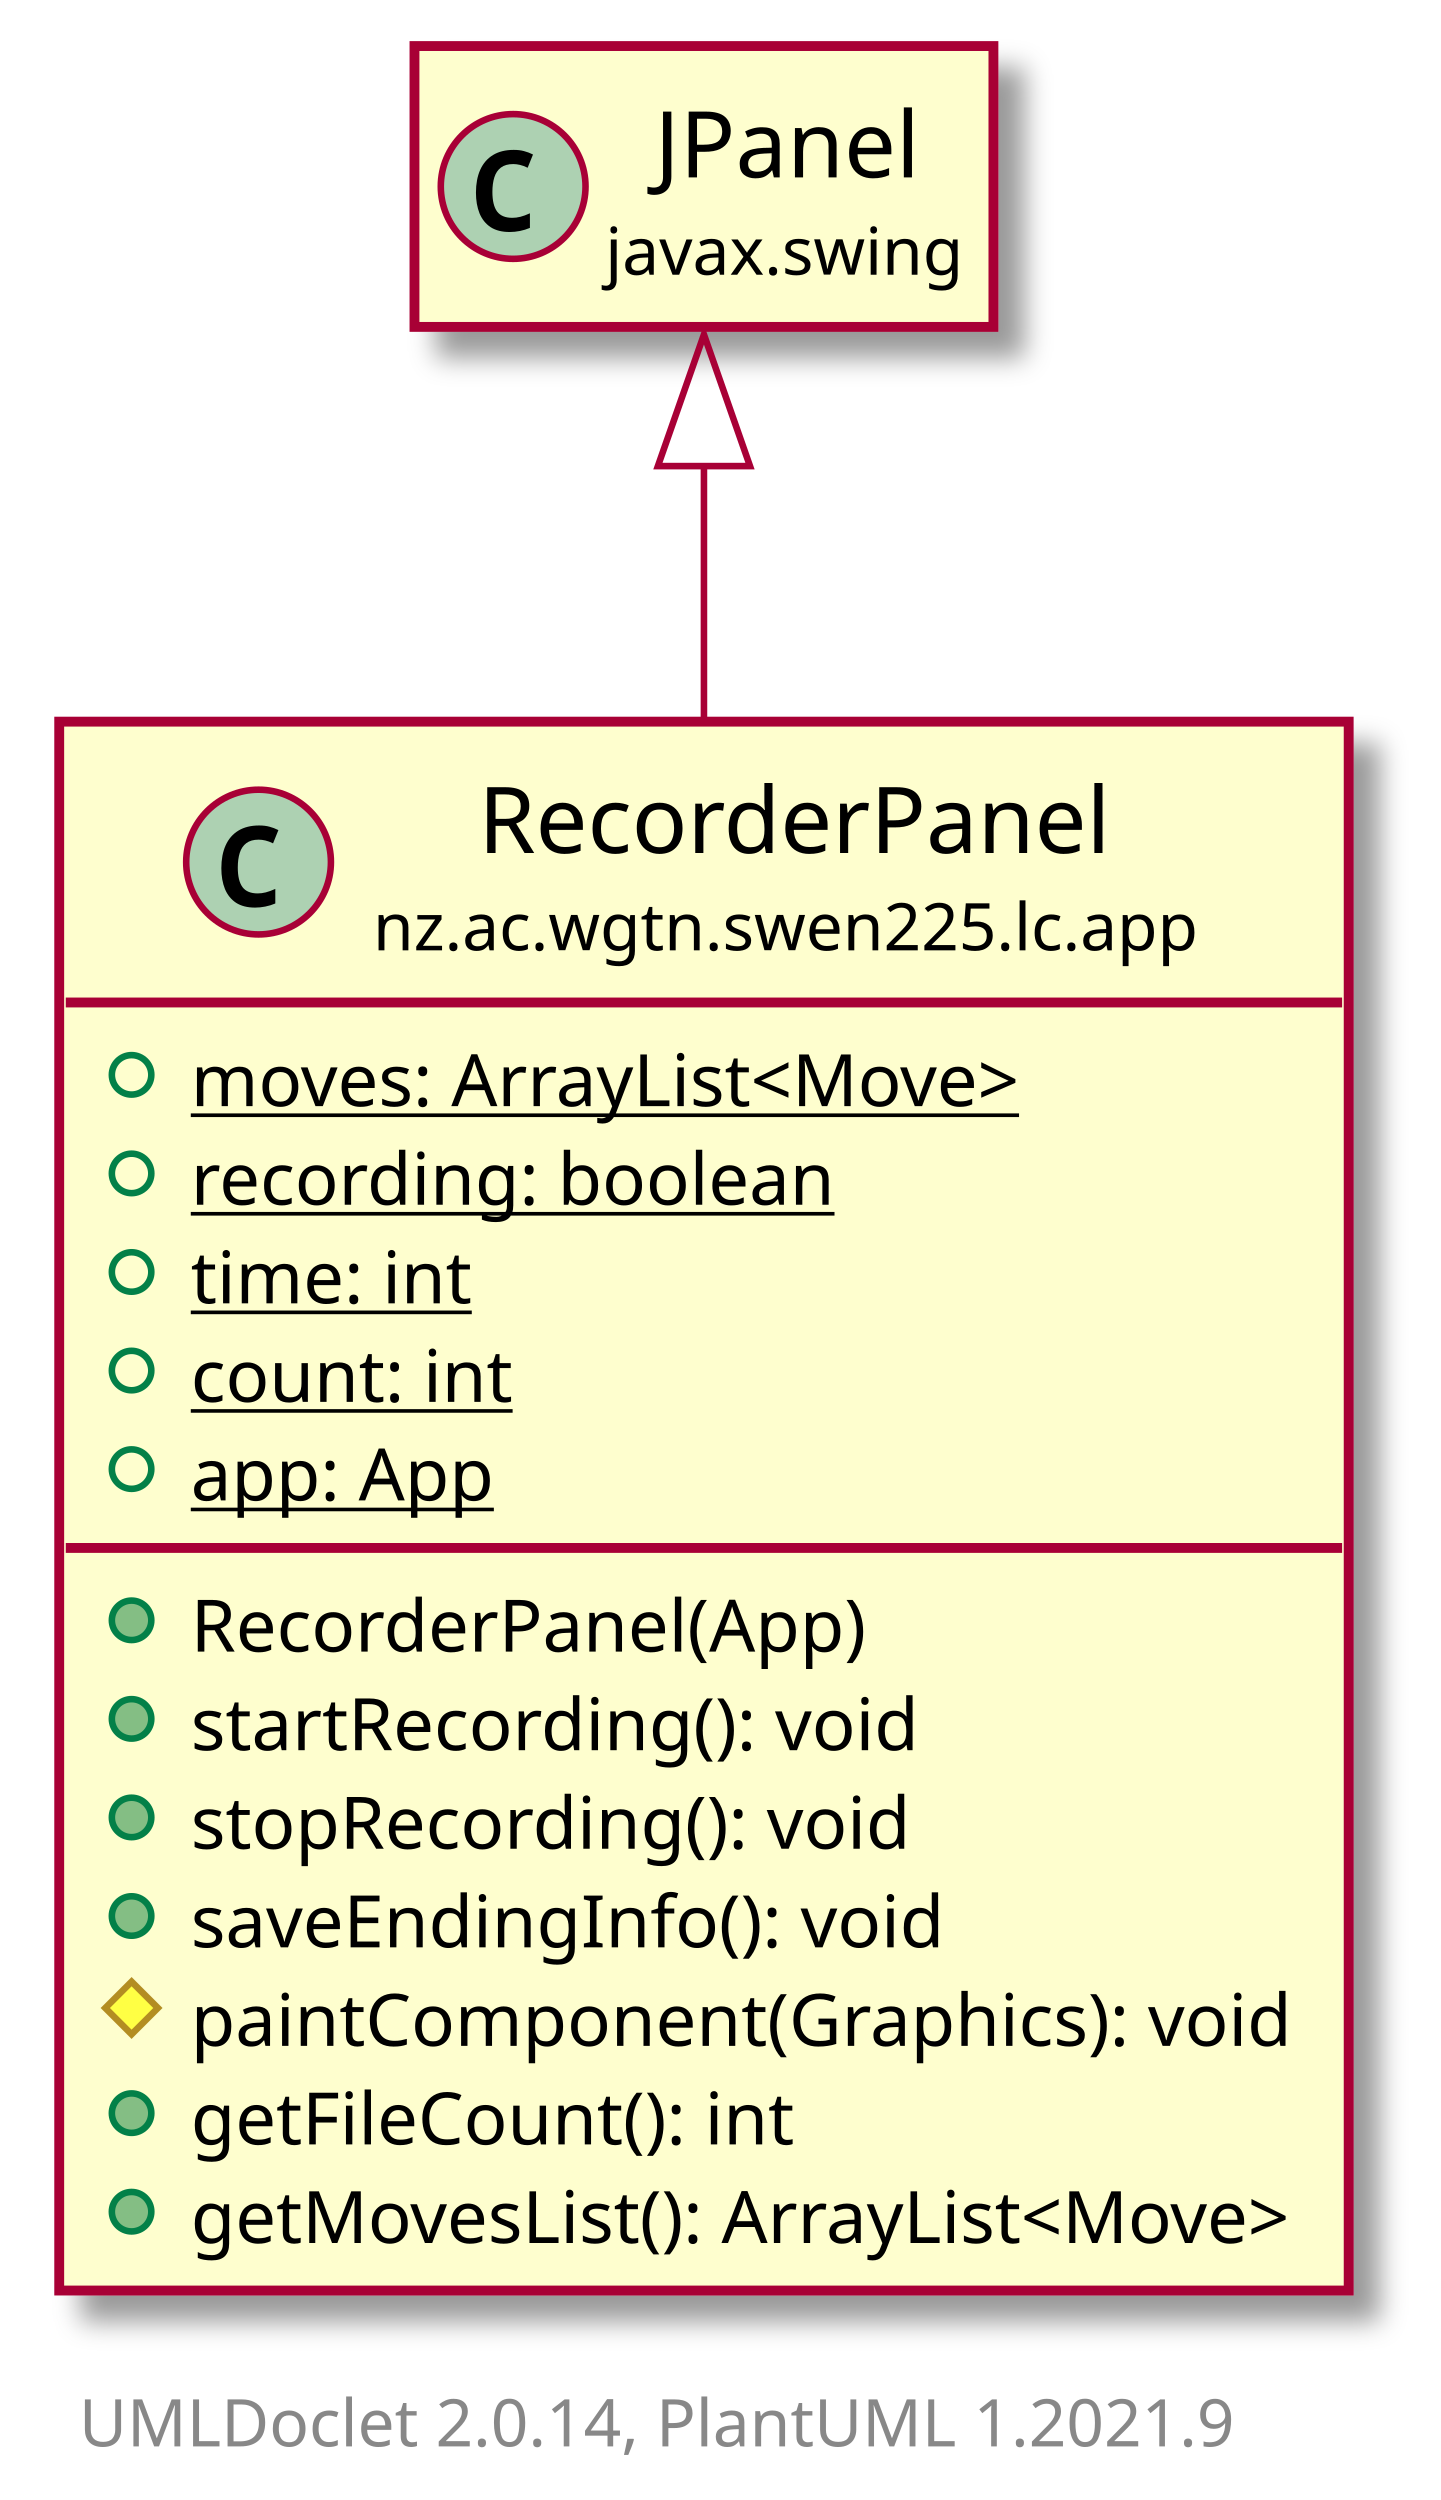
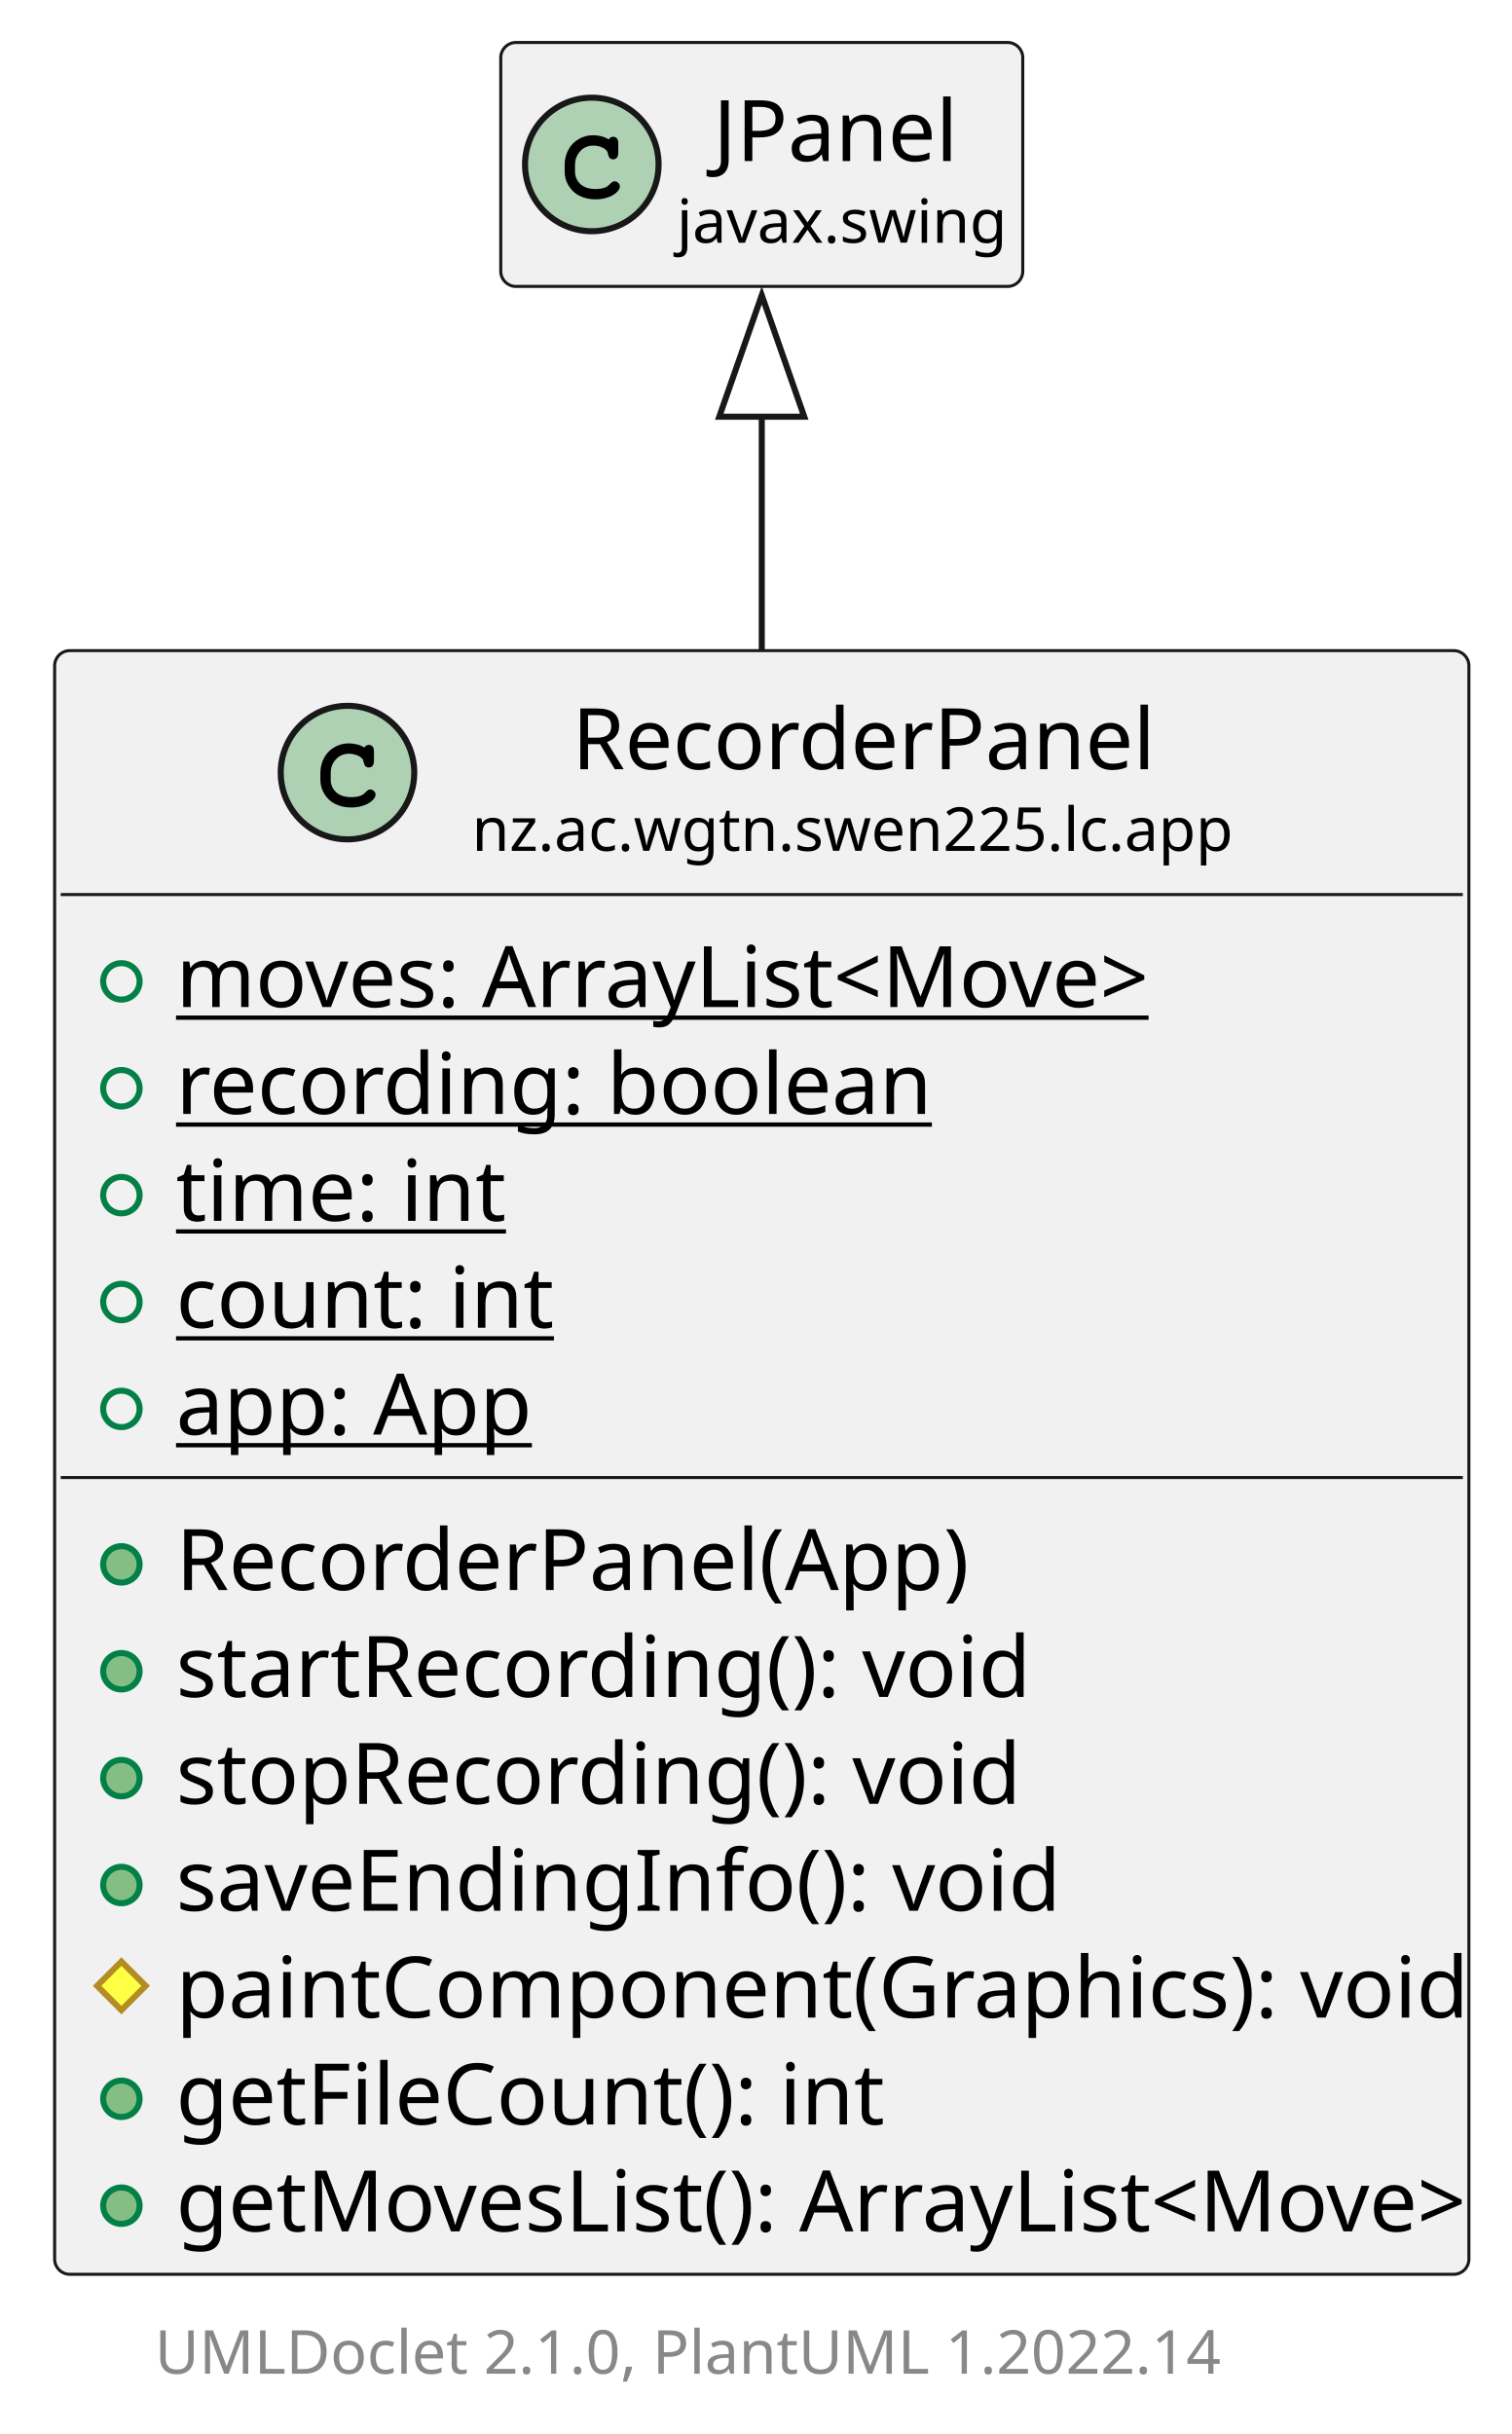
- <svg xmlns="http://www.w3.org/2000/svg" xmlns:xlink="http://www.w3.org/1999/xlink" contentScriptType="application/ecmascript" contentStyleType="text/css" height="380px" preserveAspectRatio="none" style="width:219px;height:380px;background:#FFFFFF;" version="1.1" viewBox="0 0 219 380" width="219px" zoomAndPan="magnify">
-   <defs>
-     <filter height="300%" id="f1makruh0576j7" width="300%" x="-1" y="-1">
-       <feGaussianBlur result="blurOut" stdDeviation="2.0" />
-       <feColorMatrix in="blurOut" result="blurOut2" type="matrix" values="0 0 0 0 0 0 0 0 0 0 0 0 0 0 0 0 0 0 .4 0" />
-       <feOffset dx="4.0" dy="4.0" in="blurOut2" result="blurOut3" />
-       <feBlend in="SourceGraphic" in2="blurOut3" mode="normal" />
-     </filter>
-   </defs>
+ <svg xmlns="http://www.w3.org/2000/svg" xmlns:xlink="http://www.w3.org/1999/xlink" contentStyleType="text/css" height="401px" preserveAspectRatio="none" style="width:249px;height:401px;background:#FFFFFF;" version="1.1" viewBox="0 0 249 401" width="249px" zoomAndPan="magnify">
+   <defs />
  <g>
    <a href="RecorderPanel.html" target="_top" title="RecorderPanel.html" xlink:actuate="onRequest" xlink:href="RecorderPanel.html" xlink:show="new" xlink:title="RecorderPanel.html" xlink:type="simple">
-       <rect codeLine="5" fill="#FEFECE" filter="url(#f1makruh0576j7)" height="238.471" id="nz.ac.wgtn.swen225.lc.app.RecorderPanel" style="stroke:#A80036;stroke-width:1.5;" width="196" x="9" y="109.69" />
-       <ellipse cx="39.3" cy="131.034" fill="#ADD1B2" rx="11" ry="11" style="stroke:#A80036;stroke-width:1.0;" />
-       <path d="M38.769,137.956 Q37.019,137.956 35.878,137.221 Q34.753,136.471 34.191,135.128 Q33.644,133.768 33.644,131.971 Q33.644,129.94 34.3,128.487 Q34.956,127.034 36.237,126.253 Q37.519,125.472 39.394,125.472 Q40.284,125.472 40.956,125.659 Q41.628,125.831 42.316,126.175 L41.503,128.19 Q40.878,127.878 40.331,127.753 Q39.8,127.628 39.316,127.628 Q38.144,127.628 37.441,128.159 Q36.737,128.69 36.441,129.643 Q36.144,130.596 36.144,131.862 Q36.144,133.878 36.862,134.846 Q37.581,135.8 39.175,135.8 Q39.769,135.8 40.394,135.643 Q41.019,135.487 41.847,135.112 L41.847,137.331 Q41.112,137.643 40.316,137.8 Q39.534,137.956 38.769,137.956 Z " fill="#000000" />
-       <text fill="#000000" font-family="sans-serif" font-size="14" lengthAdjust="spacing" textLength="98" x="72.7" y="129.656">RecorderPanel</text>
-       <text fill="#000000" font-family="sans-serif" font-size="10" lengthAdjust="spacing" textLength="130" x="56.7" y="144.448">nz.ac.wgtn.swen225.lc.app</text>
-       <line style="stroke:#A80036;stroke-width:1.5;" x1="10" x2="204" y1="152.378" y2="152.378" />
-       <ellipse cx="20" cy="163.378" rx="3" ry="3" style="stroke:#038048;stroke-width:1.0;fill:none;" />
-       <text fill="#000000" font-family="sans-serif" font-size="11" lengthAdjust="spacing" text-decoration="underline" textLength="128" x="29" y="168.137">moves: ArrayList&lt;Move&gt;</text>
-       <ellipse cx="20" cy="178.36" rx="3" ry="3" style="stroke:#038048;stroke-width:1.0;fill:none;" />
-       <text fill="#000000" font-family="sans-serif" font-size="11" lengthAdjust="spacing" text-decoration="underline" textLength="101" x="29" y="183.119">recording: boolean</text>
-       <ellipse cx="20" cy="193.342" rx="3" ry="3" style="stroke:#038048;stroke-width:1.0;fill:none;" />
-       <text fill="#000000" font-family="sans-serif" font-size="11" lengthAdjust="spacing" text-decoration="underline" textLength="43" x="29" y="198.101">time: int</text>
-       <ellipse cx="20" cy="208.324" rx="3" ry="3" style="stroke:#038048;stroke-width:1.0;fill:none;" />
-       <text fill="#000000" font-family="sans-serif" font-size="11" lengthAdjust="spacing" text-decoration="underline" textLength="50" x="29" y="213.083">count: int</text>
-       <ellipse cx="20" cy="223.305" rx="3" ry="3" style="stroke:#038048;stroke-width:1.0;fill:none;" />
-       <text fill="#000000" font-family="sans-serif" font-size="11" lengthAdjust="spacing" text-decoration="underline" textLength="47" x="29" y="228.064">app: App</text>
-       <line style="stroke:#A80036;stroke-width:1.5;" x1="10" x2="204" y1="235.287" y2="235.287" />
-       <ellipse cx="20" cy="246.287" fill="#84BE84" rx="3" ry="3" style="stroke:#038048;stroke-width:1.0;" />
-       <text fill="#000000" font-family="sans-serif" font-size="11" lengthAdjust="spacing" textLength="104" x="29" y="251.046">RecorderPanel(App)</text>
-       <ellipse cx="20" cy="261.269" fill="#84BE84" rx="3" ry="3" style="stroke:#038048;stroke-width:1.0;" />
-       <text fill="#000000" font-family="sans-serif" font-size="11" lengthAdjust="spacing" textLength="113" x="29" y="266.028">startRecording(): void</text>
-       <ellipse cx="20" cy="276.251" fill="#84BE84" rx="3" ry="3" style="stroke:#038048;stroke-width:1.0;" />
-       <text fill="#000000" font-family="sans-serif" font-size="11" lengthAdjust="spacing" textLength="112" x="29" y="281.01">stopRecording(): void</text>
-       <ellipse cx="20" cy="291.233" fill="#84BE84" rx="3" ry="3" style="stroke:#038048;stroke-width:1.0;" />
-       <text fill="#000000" font-family="sans-serif" font-size="11" lengthAdjust="spacing" textLength="117" x="29" y="295.992">saveEndingInfo(): void</text>
-       <polygon fill="#FFFF44" points="20,301.215,24,305.215,20,309.215,16,305.215" style="stroke:#B38D22;stroke-width:1.0;" />
-       <text fill="#000000" font-family="sans-serif" font-size="11" lengthAdjust="spacing" textLength="170" x="29" y="310.974">paintComponent(Graphics): void</text>
-       <ellipse cx="20" cy="321.197" fill="#84BE84" rx="3" ry="3" style="stroke:#038048;stroke-width:1.0;" />
-       <text fill="#000000" font-family="sans-serif" font-size="11" lengthAdjust="spacing" textLength="93" x="29" y="325.956">getFileCount(): int</text>
-       <ellipse cx="20" cy="336.179" fill="#84BE84" rx="3" ry="3" style="stroke:#038048;stroke-width:1.0;" />
-       <text fill="#000000" font-family="sans-serif" font-size="11" lengthAdjust="spacing" textLength="169" x="29" y="340.938">getMovesList(): ArrayList&lt;Move&gt;</text>
+       <g id="elem_nz.ac.wgtn.swen225.lc.app.RecorderPanel">
+         <rect codeLine="5" fill="#F1F1F1" height="267.5" id="nz.ac.wgtn.swen225.lc.app.RecorderPanel" rx="2.5" ry="2.5" style="stroke:#181818;stroke-width:0.5;" width="233" x="9" y="107.19" />
+         <ellipse cx="57.25" cy="127.284" fill="#ADD1B2" rx="11" ry="11" style="stroke:#181818;stroke-width:1.0;" />
+         <path d="M60.016,123.159 Q60.172,122.94 60.359,122.831 Q60.547,122.721 60.766,122.721 Q61.141,122.721 61.375,122.987 Q61.609,123.237 61.609,123.846 L61.609,125.299 Q61.609,125.909 61.375,126.174 Q61.141,126.44 60.766,126.44 Q60.422,126.44 60.219,126.237 Q60.016,126.049 59.906,125.534 Q59.859,125.174 59.672,124.987 Q59.344,124.612 58.734,124.393 Q58.125,124.174 57.5,124.174 Q56.734,124.174 56.094,124.502 Q55.469,124.831 54.969,125.581 Q54.484,126.331 54.484,127.362 L54.484,128.456 Q54.484,129.69 55.375,130.518 Q56.266,131.331 57.859,131.331 Q58.797,131.331 59.453,131.081 Q59.844,130.924 60.266,130.487 Q60.531,130.221 60.672,130.143 Q60.828,130.065 61.031,130.065 Q61.359,130.065 61.609,130.331 Q61.875,130.581 61.875,130.924 Q61.875,131.268 61.531,131.674 Q61.031,132.252 60.234,132.581 Q59.156,133.034 57.859,133.034 Q56.344,133.034 55.141,132.409 Q54.156,131.909 53.469,130.846 Q52.781,129.768 52.781,128.487 L52.781,127.331 Q52.781,126.002 53.391,124.862 Q54.016,123.706 55.109,123.096 Q56.203,122.471 57.438,122.471 Q58.172,122.471 58.812,122.643 Q59.469,122.799 60.016,123.159 Z " fill="#000000" />
+         <text fill="#000000" font-family="sans-serif" font-size="14" lengthAdjust="spacing" textLength="95" x="94.25" y="126.723">RecorderPanel</text>
+         <text fill="#000000" font-family="sans-serif" font-size="10" lengthAdjust="spacing" textLength="128" x="77.75" y="140.18">nz.ac.wgtn.swen225.lc.app</text>
+         <line style="stroke:#181818;stroke-width:0.5;" x1="10" x2="241" y1="147.377" y2="147.377" />
+         <ellipse cx="20" cy="161.682" fill="none" rx="3" ry="3" style="stroke:#038048;stroke-width:1.0;" />
+         <text fill="#000000" font-family="sans-serif" font-size="14" lengthAdjust="spacing" text-decoration="underline" textLength="155" x="29" y="165.911">moves: ArrayList&lt;Move&gt;</text>
+         <ellipse cx="20" cy="179.292" fill="none" rx="3" ry="3" style="stroke:#038048;stroke-width:1.0;" />
+         <text fill="#000000" font-family="sans-serif" font-size="14" lengthAdjust="spacing" text-decoration="underline" textLength="119" x="29" y="183.52">recording: boolean</text>
+         <ellipse cx="20" cy="196.901" fill="none" rx="3" ry="3" style="stroke:#038048;stroke-width:1.0;" />
+         <text fill="#000000" font-family="sans-serif" font-size="14" lengthAdjust="spacing" text-decoration="underline" textLength="49" x="29" y="201.13">time: int</text>
+         <ellipse cx="20" cy="214.51" fill="none" rx="3" ry="3" style="stroke:#038048;stroke-width:1.0;" />
+         <text fill="#000000" font-family="sans-serif" font-size="14" lengthAdjust="spacing" text-decoration="underline" textLength="58" x="29" y="218.739">count: int</text>
+         <ellipse cx="20" cy="232.12" fill="none" rx="3" ry="3" style="stroke:#038048;stroke-width:1.0;" />
+         <text fill="#000000" font-family="sans-serif" font-size="14" lengthAdjust="spacing" text-decoration="underline" textLength="57" x="29" y="236.348">app: App</text>
+         <line style="stroke:#181818;stroke-width:0.5;" x1="10" x2="241" y1="243.424" y2="243.424" />
+         <ellipse cx="20" cy="257.729" fill="#84BE84" rx="3" ry="3" style="stroke:#038048;stroke-width:1.0;" />
+         <text fill="#000000" font-family="sans-serif" font-size="14" lengthAdjust="spacing" textLength="130" x="29" y="261.958">RecorderPanel(App)</text>
+         <ellipse cx="20" cy="275.338" fill="#84BE84" rx="3" ry="3" style="stroke:#038048;stroke-width:1.0;" />
+         <text fill="#000000" font-family="sans-serif" font-size="14" lengthAdjust="spacing" textLength="137" x="29" y="279.567">startRecording(): void</text>
+         <ellipse cx="20" cy="292.948" fill="#84BE84" rx="3" ry="3" style="stroke:#038048;stroke-width:1.0;" />
+         <text fill="#000000" font-family="sans-serif" font-size="14" lengthAdjust="spacing" textLength="136" x="29" y="297.176">stopRecording(): void</text>
+         <ellipse cx="20" cy="310.557" fill="#84BE84" rx="3" ry="3" style="stroke:#038048;stroke-width:1.0;" />
+         <text fill="#000000" font-family="sans-serif" font-size="14" lengthAdjust="spacing" textLength="141" x="29" y="314.786">saveEndingInfo(): void</text>
+         <polygon fill="#FFFF44" points="20,323.167,24,327.167,20,331.167,16,327.167" style="stroke:#B38D22;stroke-width:1.0;" />
+         <text fill="#000000" font-family="sans-serif" font-size="14" lengthAdjust="spacing" textLength="205" x="29" y="332.395">paintComponent(Graphics): void</text>
+         <ellipse cx="20" cy="345.776" fill="#84BE84" rx="3" ry="3" style="stroke:#038048;stroke-width:1.0;" />
+         <text fill="#000000" font-family="sans-serif" font-size="14" lengthAdjust="spacing" textLength="114" x="29" y="350.005">getFileCount(): int</text>
+         <ellipse cx="20" cy="363.385" fill="#84BE84" rx="3" ry="3" style="stroke:#038048;stroke-width:1.0;" />
+         <text fill="#000000" font-family="sans-serif" font-size="14" lengthAdjust="spacing" textLength="207" x="29" y="367.614">getMovesList(): ArrayList&lt;Move&gt;</text>
+       </g>
    </a>
-     <rect codeLine="20" fill="#FEFECE" filter="url(#f1makruh0576j7)" height="42.688" id="javax.swing.JPanel" style="stroke:#A80036;stroke-width:1.5;" width="88" x="63" y="7" />
-     <ellipse cx="78" cy="28.344" fill="#ADD1B2" rx="11" ry="11" style="stroke:#A80036;stroke-width:1.0;" />
-     <path d="M77.469,35.266 Q75.719,35.266 74.578,34.532 Q73.453,33.782 72.891,32.438 Q72.344,31.078 72.344,29.282 Q72.344,27.25 73,25.797 Q73.656,24.344 74.938,23.563 Q76.219,22.782 78.094,22.782 Q78.984,22.782 79.656,22.969 Q80.328,23.141 81.016,23.485 L80.203,25.5 Q79.578,25.188 79.031,25.063 Q78.5,24.938 78.016,24.938 Q76.844,24.938 76.141,25.469 Q75.438,26 75.141,26.953 Q74.844,27.907 74.844,29.172 Q74.844,31.188 75.562,32.157 Q76.281,33.11 77.875,33.11 Q78.469,33.11 79.094,32.953 Q79.719,32.797 80.547,32.422 L80.547,34.641 Q79.812,34.953 79.016,35.11 Q78.234,35.266 77.469,35.266 Z " fill="#000000" />
-     <text fill="#000000" font-family="sans-serif" font-size="14" lengthAdjust="spacing" textLength="41" x="99.5" y="26.966">JPanel</text>
-     <text fill="#000000" font-family="sans-serif" font-size="10" lengthAdjust="spacing" textLength="56" x="92" y="41.758">javax.swing</text>
-     <path codeLine="22" d="M107,70.58 C107,82.27 107,95.63 107,109.5 " fill="none" id="javax.swing.JPanel-backto-nz.ac.wgtn.swen225.lc.app.RecorderPanel" style="stroke:#A80036;stroke-width:1.0;" />
-     <polygon fill="none" points="100,70.85,107,50.85,114,70.85,100,70.85" style="stroke:#A80036;stroke-width:1.0;" />
-     <text fill="#888888" font-family="sans-serif" font-size="10" lengthAdjust="spacing" textLength="182" x="12" y="371.851">UMLDoclet 2.0.14, PlantUML 1.2021.9</text>
+     <g id="elem_javax.swing.JPanel">
+       <rect codeLine="20" fill="#F1F1F1" height="40.188" id="javax.swing.JPanel" rx="2.5" ry="2.5" style="stroke:#181818;stroke-width:0.5;" width="86" x="82.5" y="7" />
+       <ellipse cx="97.5" cy="27.094" fill="#ADD1B2" rx="11" ry="11" style="stroke:#181818;stroke-width:1.0;" />
+       <path d="M100.266,22.969 Q100.422,22.75 100.609,22.641 Q100.797,22.531 101.016,22.531 Q101.391,22.531 101.625,22.797 Q101.859,23.047 101.859,23.656 L101.859,25.109 Q101.859,25.719 101.625,25.984 Q101.391,26.25 101.016,26.25 Q100.672,26.25 100.469,26.047 Q100.266,25.859 100.156,25.344 Q100.109,24.984 99.922,24.797 Q99.594,24.422 98.984,24.203 Q98.375,23.984 97.75,23.984 Q96.984,23.984 96.344,24.312 Q95.719,24.641 95.219,25.391 Q94.734,26.141 94.734,27.172 L94.734,28.266 Q94.734,29.5 95.625,30.328 Q96.516,31.141 98.109,31.141 Q99.047,31.141 99.703,30.891 Q100.094,30.734 100.516,30.297 Q100.781,30.031 100.922,29.953 Q101.078,29.875 101.281,29.875 Q101.609,29.875 101.859,30.141 Q102.125,30.391 102.125,30.734 Q102.125,31.078 101.781,31.484 Q101.281,32.062 100.484,32.391 Q99.406,32.844 98.109,32.844 Q96.594,32.844 95.391,32.219 Q94.406,31.719 93.719,30.656 Q93.031,29.578 93.031,28.297 L93.031,27.141 Q93.031,25.812 93.641,24.672 Q94.266,23.516 95.359,22.906 Q96.453,22.281 97.688,22.281 Q98.422,22.281 99.062,22.453 Q99.719,22.609 100.266,22.969 Z " fill="#000000" />
+       <text fill="#000000" font-family="sans-serif" font-size="14" lengthAdjust="spacing" textLength="42" x="117.5" y="26.533">JPanel</text>
+       <text fill="#000000" font-family="sans-serif" font-size="10" lengthAdjust="spacing" textLength="54" x="111.5" y="39.99">javax.swing</text>
+     </g>
+     <g id="link_javax.swing.JPanel_nz.ac.wgtn.swen225.lc.app.RecorderPanel">
+       <path codeLine="22" d="M125.5,68.54 C125.5,80.04 125.5,93.24 125.5,107.09 " fill="none" id="javax.swing.JPanel-backto-nz.ac.wgtn.swen225.lc.app.RecorderPanel" style="stroke:#181818;stroke-width:1.0;" />
+       <polygon fill="none" points="118.5,68.65,125.5,48.65,132.5,68.65,118.5,68.65" style="stroke:#181818;stroke-width:1.0;" />
+     </g>
+     <text fill="#888888" font-family="sans-serif" font-size="10" lengthAdjust="spacing" textLength="184" x="25.5" y="391.071">UMLDoclet 2.1.0, PlantUML 1.2022.14</text>
  </g>
</svg>
